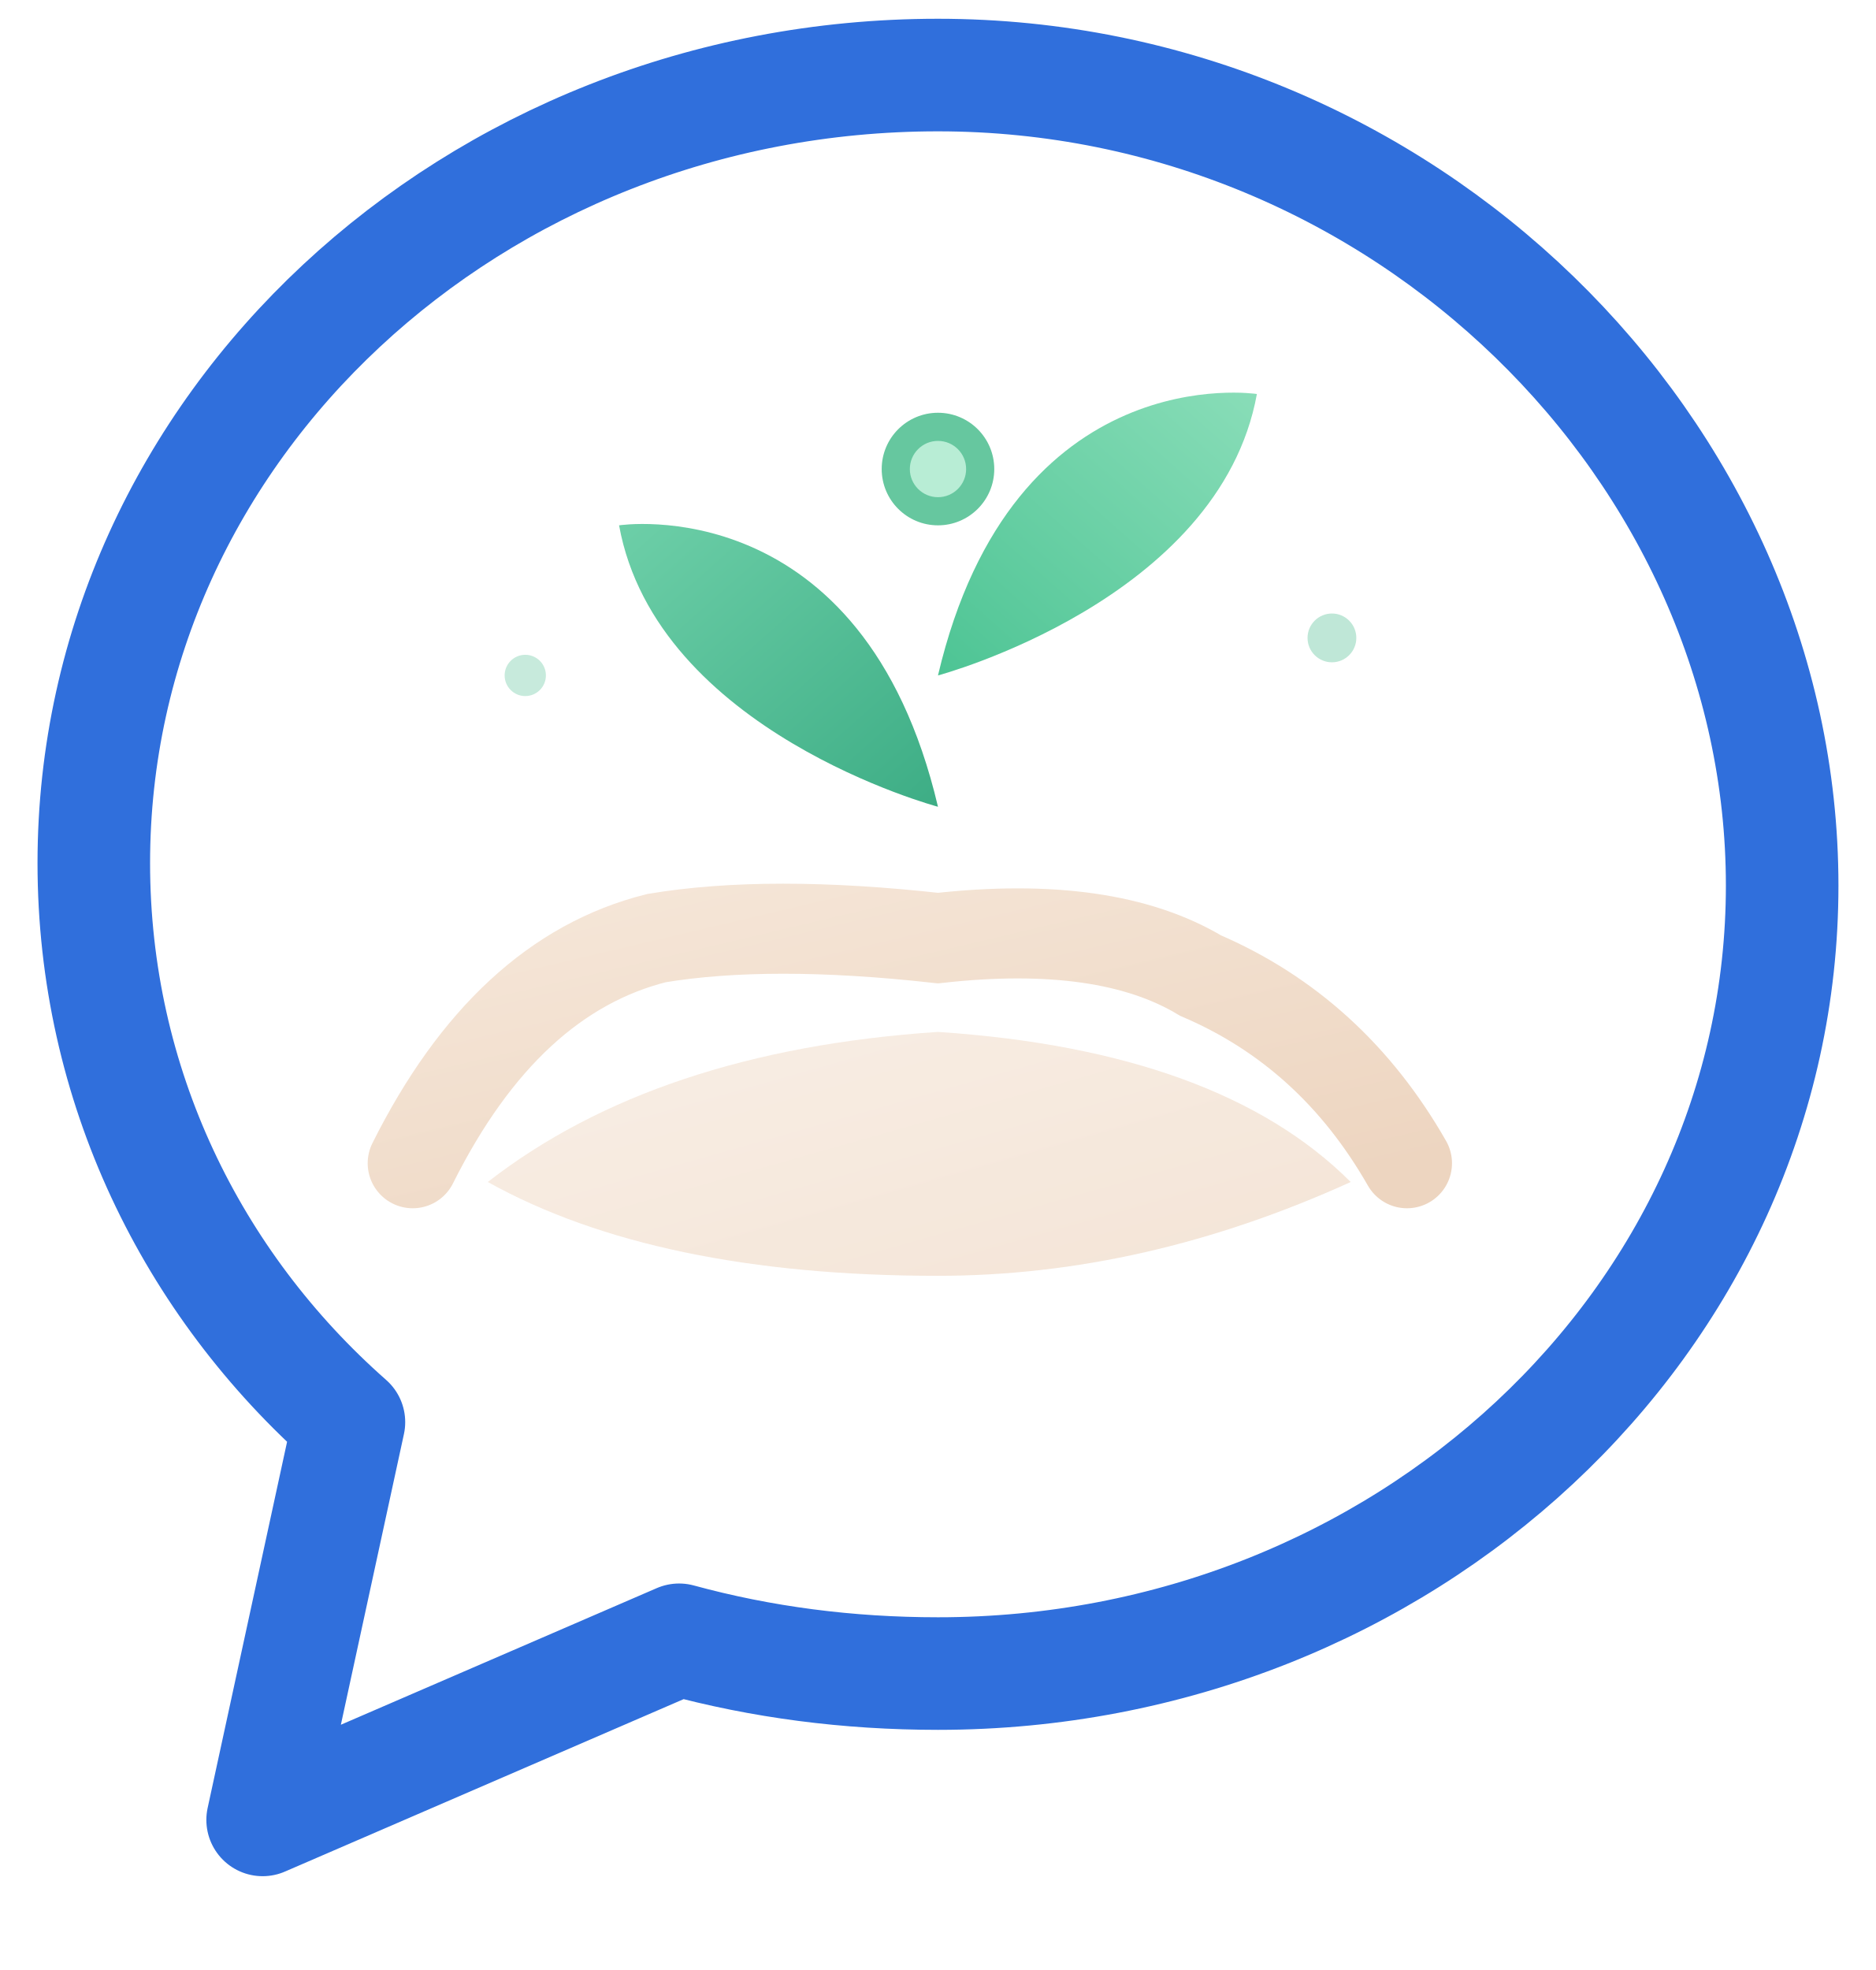
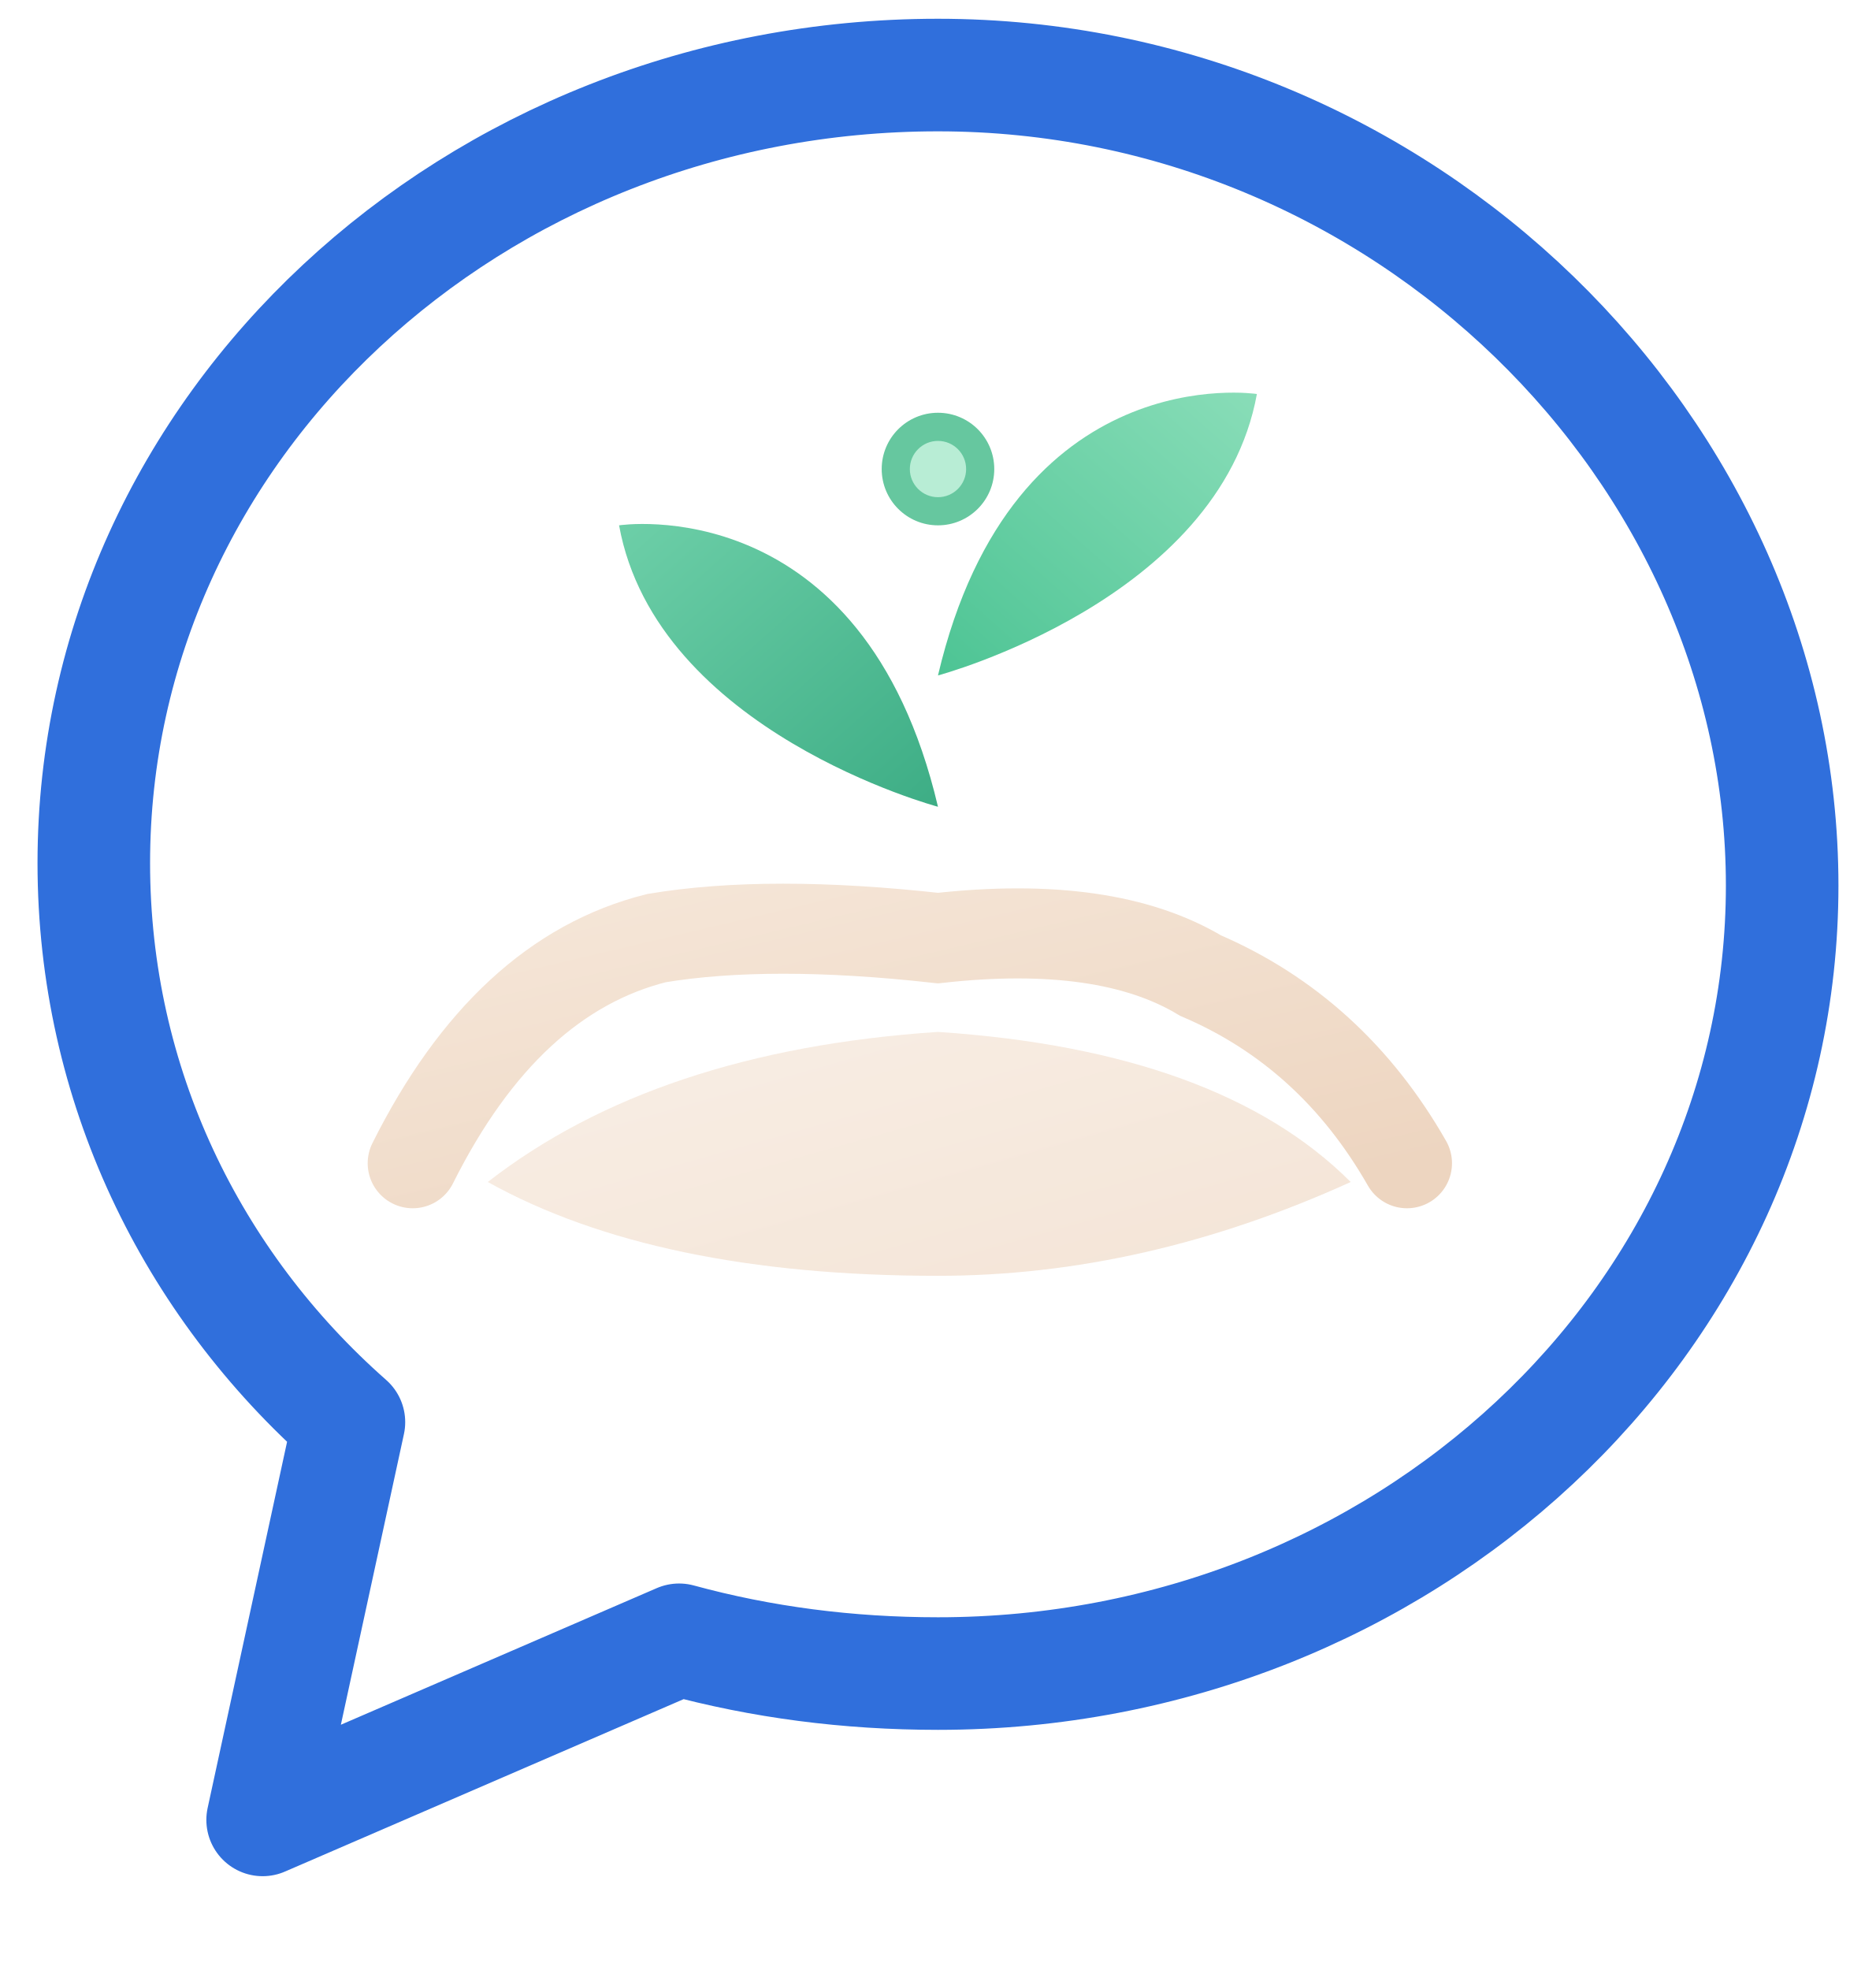
<svg xmlns="http://www.w3.org/2000/svg" viewBox="0 0 100 105" width="100" height="105">
  <defs>
    <linearGradient id="stemGrad" x1="0%" y1="100%" x2="0%" y2="0%">
      <stop offset="0%" style="stop-color:#2D8B6F" />
      <stop offset="100%" style="stop-color:#5EC49A" />
    </linearGradient>
    <linearGradient id="leafL" x1="0%" y1="0%" x2="100%" y2="100%">
      <stop offset="0%" style="stop-color:#6DCFA8" />
      <stop offset="100%" style="stop-color:#3DAD85" />
    </linearGradient>
    <linearGradient id="leafR" x1="100%" y1="0%" x2="0%" y2="100%">
      <stop offset="0%" style="stop-color:#89DDB8" />
      <stop offset="100%" style="stop-color:#4DC494" />
    </linearGradient>
    <linearGradient id="handGrad" x1="0%" y1="0%" x2="100%" y2="100%">
      <stop offset="0%" style="stop-color:#F5E6D8" />
      <stop offset="100%" style="stop-color:#EDD5C0" />
    </linearGradient>
    <linearGradient id="bubbleFill" x1="0%" y1="0%" x2="100%" y2="100%">
      <stop offset="0%" style="stop-color:#ffffff" />
      <stop offset="100%" style="stop-color:#ffffff" />
    </linearGradient>
  </defs>
  <g>
    <path d="       M50 4       C25.2 4 5 22.8 5 46       C5 57.8 10.2 68.4 18.6 75.8       L14 97       L36.2 87.4       C40.6 88.6 45.2 89.2 50 89.2       C74.8 89.2 95 70.4 95 47.2       C95 24 74.8 4 50 4       Z     " fill="url(#bubbleFill)" stroke="rgb(48,111,220)" stroke-width="6" stroke-linejoin="round" />
  </g>
  <path d="M22 62 Q27 52 35 50 Q41 49 50 50 Q59 49 64 52 Q71 55 75 62" stroke="url(#handGrad)" stroke-width="4.8" stroke-linecap="round" fill="none" />
  <path d="M26 63 Q35 56 50 55 Q65 56 72 63 Q61 68 50 68 Q35 68 26 63Z" fill="url(#handGrad)" opacity="0.65" />
  <line x1="50" y1="55" x2="50" y2="28" stroke="url(#stemGrad)" stroke-width="2.5" stroke-linecap="round" />
  <path d="M50 43 C50 43 35 39 33 28 C33 28 46 26 50 43Z" fill="url(#leafL)" />
  <path d="M50 36 C50 36 65 32 67 21 C67 21 54 19 50 36Z" fill="url(#leafR)" />
  <circle cx="50" cy="25" r="3" fill="#5EC49A" opacity="0.95" />
  <circle cx="50" cy="25" r="1.5" fill="#B8EDD5" />
-   <circle cx="71" cy="34" r="1.3" fill="#5EC49A" opacity="0.4" />
-   <circle cx="28" cy="36" r="1.1" fill="#5EC49A" opacity="0.35" />
</svg>
